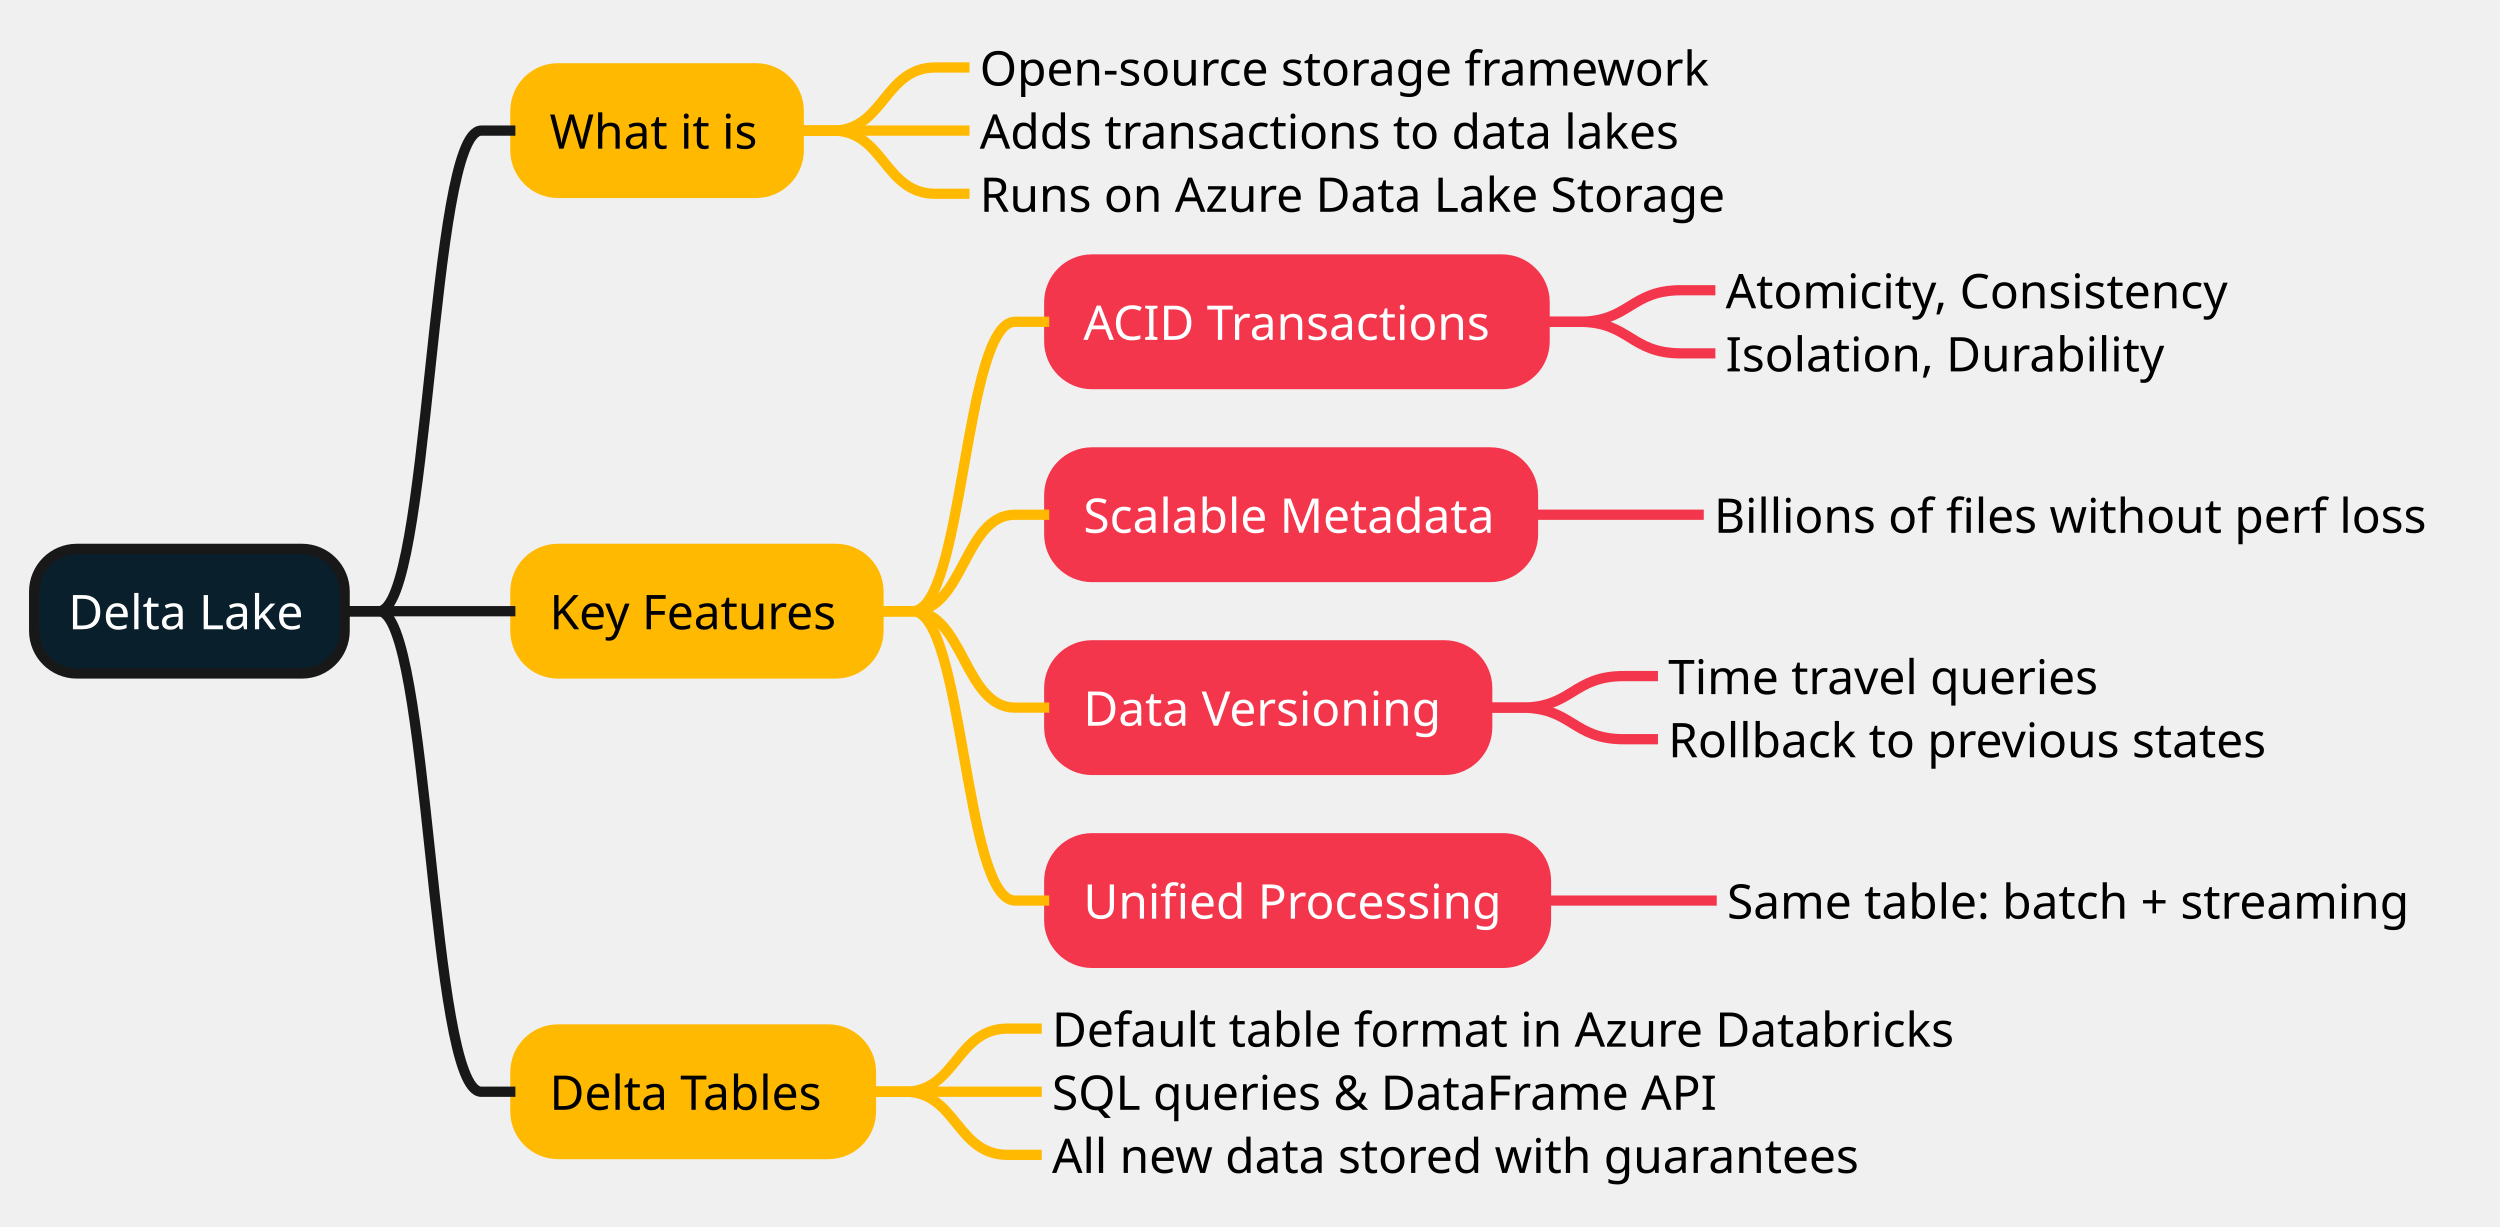
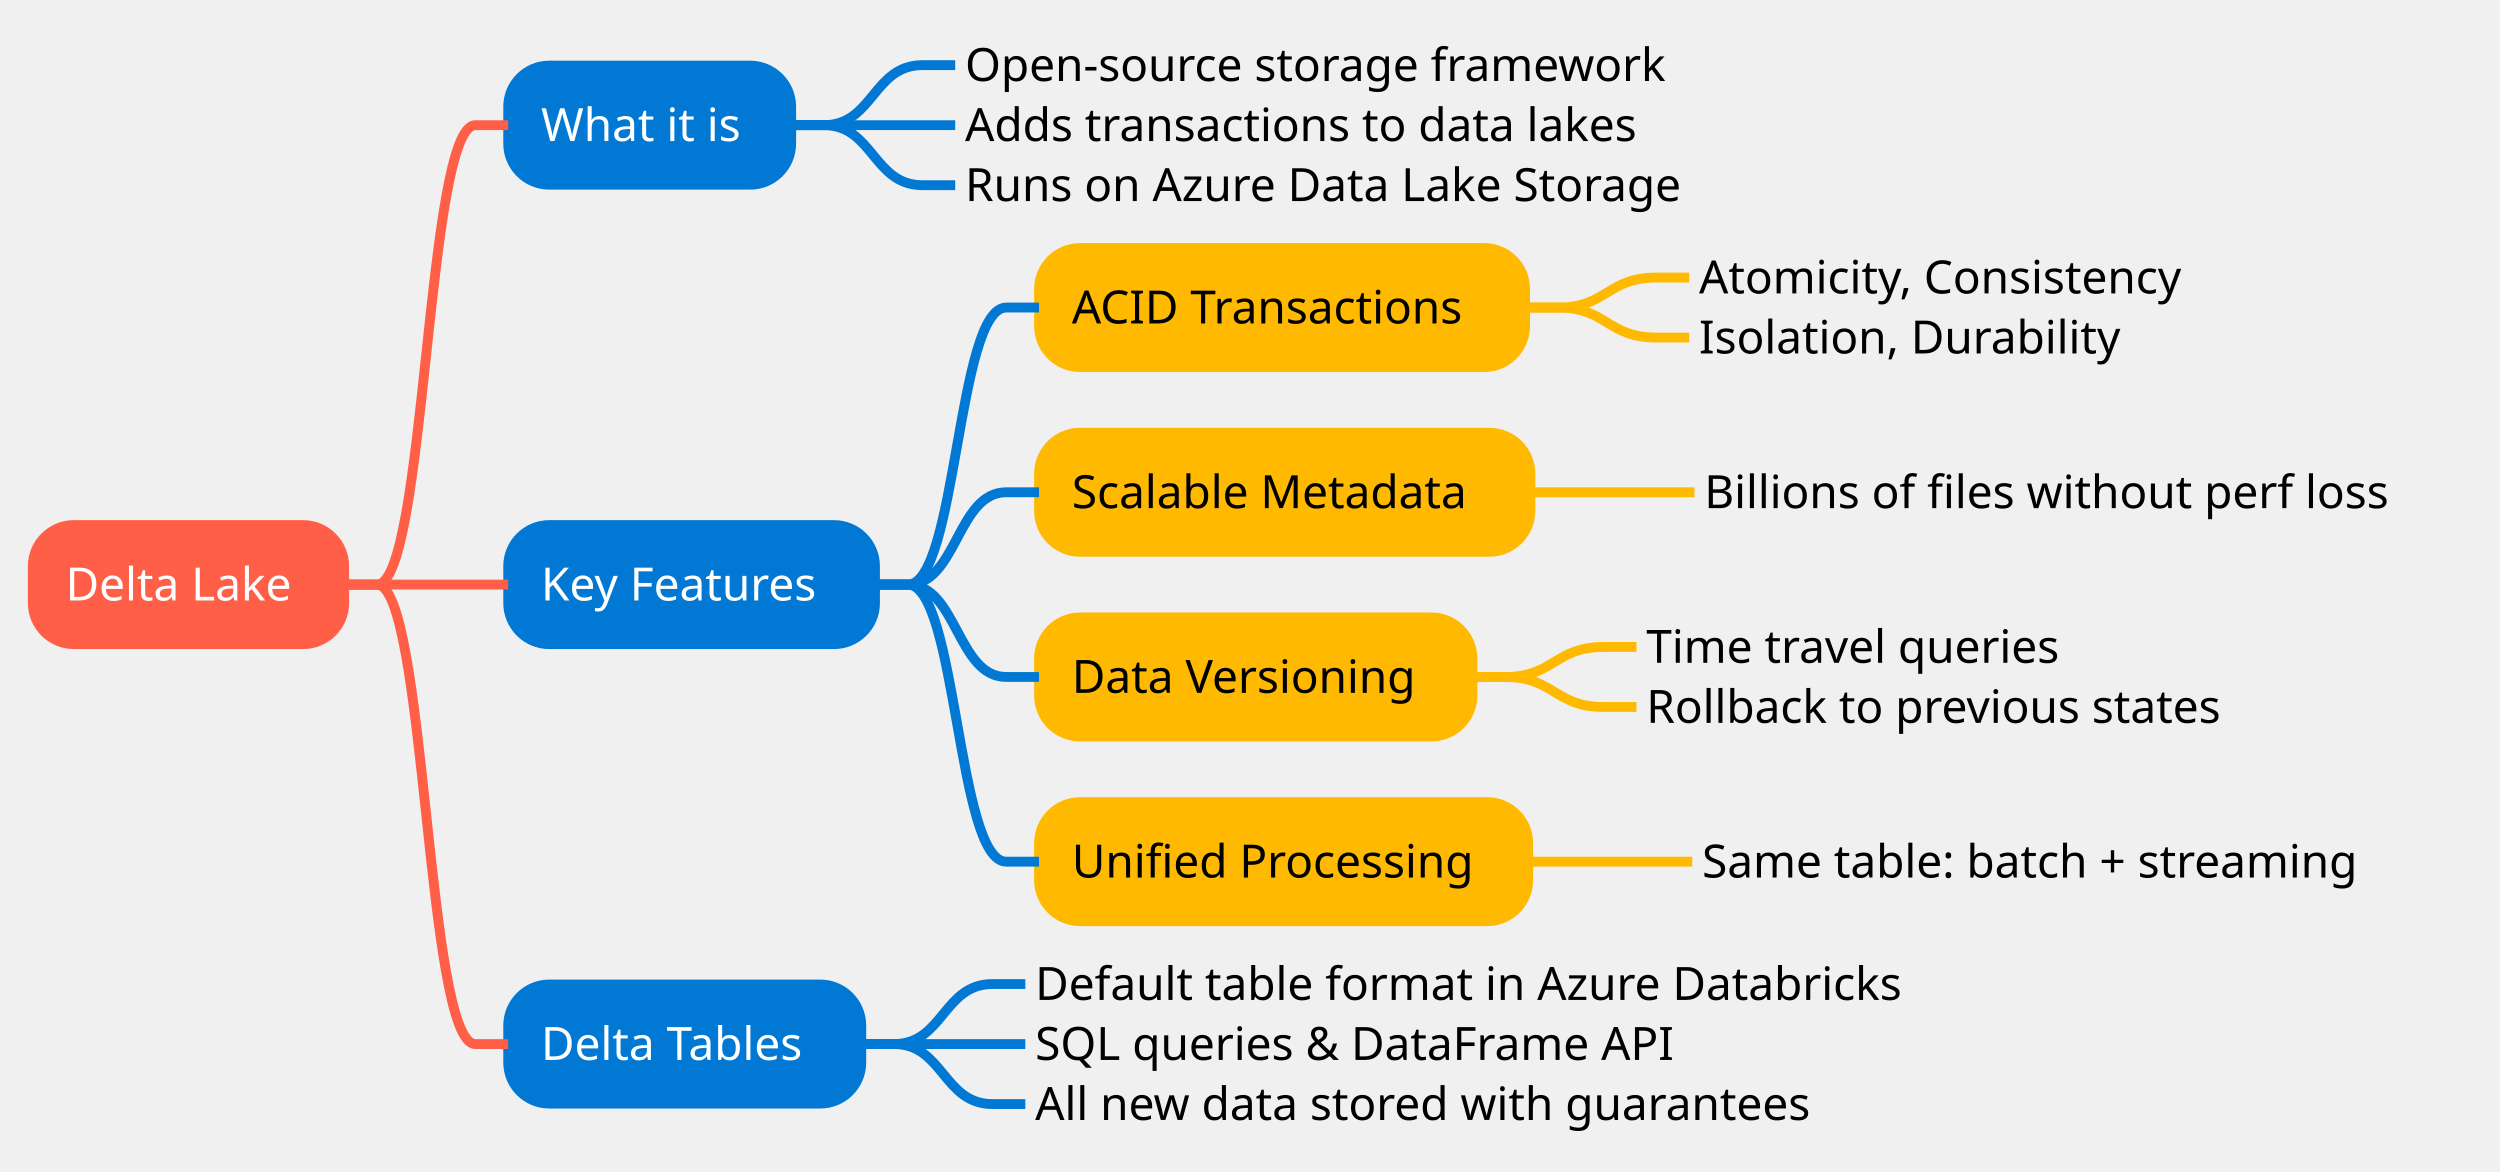
- <svg xmlns="http://www.w3.org/2000/svg" contentStyleType="text/css" data-diagram-type="MINDMAP" height="359px" preserveAspectRatio="none" style="width:732px;height:359px;background:#FFFFFF;" version="1.1" viewBox="0 0 732 359" width="732px" zoomAndPan="magnify">
+ <svg xmlns="http://www.w3.org/2000/svg" contentStyleType="text/css" data-diagram-type="MINDMAP" height="357px" preserveAspectRatio="none" style="width:762px;height:357px;background:#FFFFFF;" version="1.1" viewBox="0 0 762 357" width="762px" zoomAndPan="magnify">
  <defs />
  <g>
-     <rect fill="#091F2C" height="36.488" rx="12.5" ry="12.5" style="stroke:#181818;stroke-width:3;" width="90.909" x="10" y="160.709" />
-     <text fill="#FFFFFF" font-family="sans-serif" font-size="14" lengthAdjust="spacing" textLength="70.909" x="20" y="184.244">Delta Lake</text>
-     <rect fill="#FFB900" height="36.488" rx="12.5" ry="12.5" style="stroke:#FFB900;stroke-width:3;" width="82.959" x="150.909" y="20" />
-     <text fill="#000000" font-family="sans-serif" font-size="14" lengthAdjust="spacing" textLength="62.959" x="160.909" y="43.535">What it is</text>
-     <text fill="#000000" font-family="sans-serif" font-size="14" lengthAdjust="spacing" textLength="221.997" x="286.868" y="25.047">Open-source storage framework</text>
-     <path d="M233.868,38.244 L243.868,38.244 C258.868,38.244 258.868,19.756 273.868,19.756 L283.868,19.756" fill="none" style="stroke:#FFB900;stroke-width:3;" />
-     <text fill="#000000" font-family="sans-serif" font-size="14" lengthAdjust="spacing" textLength="213.514" x="286.868" y="43.535">Adds transactions to data lakes</text>
-     <path d="M233.868,38.244 L243.868,38.244 C258.868,38.244 258.868,38.244 273.868,38.244 L283.868,38.244" fill="none" style="stroke:#FFB900;stroke-width:3;" />
-     <text fill="#000000" font-family="sans-serif" font-size="14" lengthAdjust="spacing" textLength="226.434" x="286.868" y="62.023">Runs on Azure Data Lake Storage</text>
-     <path d="M233.868,38.244 L243.868,38.244 C258.868,38.244 258.868,56.732 273.868,56.732 L283.868,56.732" fill="none" style="stroke:#FFB900;stroke-width:3;" />
-     <path d="M100.909,178.953 L110.909,178.953 C125.909,178.953 125.909,38.244 140.909,38.244 L150.909,38.244" fill="none" style="stroke:#181818;stroke-width:3;" />
-     <rect fill="#FFB900" height="36.488" rx="12.5" ry="12.5" style="stroke:#FFB900;stroke-width:3;" width="106.311" x="150.909" y="160.709" />
-     <text fill="#000000" font-family="sans-serif" font-size="14" lengthAdjust="spacing" textLength="86.311" x="160.909" y="184.244">Key Features</text>
-     <rect fill="#F4364C" height="36.488" rx="12.5" ry="12.5" style="stroke:#F4364C;stroke-width:3;" width="145.043" x="307.22" y="75.977" />
-     <text fill="#FFFFFF" font-family="sans-serif" font-size="14" lengthAdjust="spacing" textLength="125.043" x="317.22" y="99.512">ACID Transactions</text>
-     <text fill="#000000" font-family="sans-serif" font-size="14" lengthAdjust="spacing" textLength="154.745" x="505.263" y="90.268">Atomicity, Consistency</text>
-     <path d="M452.263,94.221 L462.263,94.221 C477.263,94.221 477.263,84.977 492.263,84.977 L502.263,84.977" fill="none" style="stroke:#F4364C;stroke-width:3;" />
-     <text fill="#000000" font-family="sans-serif" font-size="14" lengthAdjust="spacing" textLength="133.116" x="505.263" y="108.756">Isolation, Durability</text>
-     <path d="M452.263,94.221 L462.263,94.221 C477.263,94.221 477.263,103.465 492.263,103.465 L502.263,103.465" fill="none" style="stroke:#F4364C;stroke-width:3;" />
-     <path d="M257.22,178.953 L267.22,178.953 C282.22,178.953 282.22,94.221 297.22,94.221 L307.22,94.221" fill="none" style="stroke:#FFB900;stroke-width:3;" />
-     <rect fill="#F4364C" height="36.488" rx="12.5" ry="12.5" style="stroke:#F4364C;stroke-width:3;" width="141.645" x="307.22" y="132.465" />
-     <text fill="#FFFFFF" font-family="sans-serif" font-size="14" lengthAdjust="spacing" textLength="121.645" x="317.22" y="156">Scalable Metadata</text>
-     <text fill="#000000" font-family="sans-serif" font-size="14" lengthAdjust="spacing" textLength="218.429" x="501.865" y="156">Billions of files without perf loss</text>
-     <path d="M448.865,150.709 L458.865,150.709 C473.865,150.709 473.865,150.709 488.865,150.709 L498.865,150.709" fill="none" style="stroke:#F4364C;stroke-width:3;" />
-     <path d="M257.22,178.953 L267.22,178.953 C282.22,178.953 282.22,150.709 297.22,150.709 L307.22,150.709" fill="none" style="stroke:#FFB900;stroke-width:3;" />
-     <rect fill="#F4364C" height="36.488" rx="12.5" ry="12.5" style="stroke:#F4364C;stroke-width:3;" width="128.233" x="307.22" y="188.953" />
-     <text fill="#FFFFFF" font-family="sans-serif" font-size="14" lengthAdjust="spacing" textLength="108.233" x="317.22" y="212.488">Data Versioning</text>
-     <text fill="#000000" font-family="sans-serif" font-size="14" lengthAdjust="spacing" textLength="130.43" x="488.453" y="203.244">Time travel queries</text>
-     <path d="M435.453,207.197 L445.453,207.197 C460.453,207.197 460.453,197.953 475.453,197.953 L485.453,197.953" fill="none" style="stroke:#F4364C;stroke-width:3;" />
-     <text fill="#000000" font-family="sans-serif" font-size="14" lengthAdjust="spacing" textLength="182.902" x="488.453" y="221.732">Rollback to previous states</text>
-     <path d="M435.453,207.197 L445.453,207.197 C460.453,207.197 460.453,216.441 475.453,216.441 L485.453,216.441" fill="none" style="stroke:#F4364C;stroke-width:3;" />
-     <path d="M257.22,178.953 L267.22,178.953 C282.22,178.953 282.22,207.197 297.22,207.197 L307.22,207.197" fill="none" style="stroke:#FFB900;stroke-width:3;" />
-     <rect fill="#F4364C" height="36.488" rx="12.5" ry="12.5" style="stroke:#F4364C;stroke-width:3;" width="145.446" x="307.22" y="245.441" />
-     <text fill="#FFFFFF" font-family="sans-serif" font-size="14" lengthAdjust="spacing" textLength="125.446" x="317.22" y="268.977">Unified Processing</text>
-     <text fill="#000000" font-family="sans-serif" font-size="14" lengthAdjust="spacing" textLength="208.852" x="505.666" y="268.977">Same table: batch + streaming</text>
-     <path d="M452.666,263.685 L462.666,263.685 C477.666,263.685 477.666,263.685 492.666,263.685 L502.666,263.685" fill="none" style="stroke:#F4364C;stroke-width:3;" />
-     <path d="M257.22,178.953 L267.22,178.953 C282.22,178.953 282.22,263.685 297.22,263.685 L307.22,263.685" fill="none" style="stroke:#FFB900;stroke-width:3;" />
-     <path d="M100.909,178.953 L110.909,178.953 C125.909,178.953 125.909,178.953 140.909,178.953 L150.909,178.953" fill="none" style="stroke:#181818;stroke-width:3;" />
-     <rect fill="#FFB900" height="36.488" rx="12.5" ry="12.5" style="stroke:#FFB900;stroke-width:3;" width="104.109" x="150.909" y="301.418" />
-     <text fill="#000000" font-family="sans-serif" font-size="14" lengthAdjust="spacing" textLength="84.109" x="160.909" y="324.953">Delta Tables</text>
-     <text fill="#000000" font-family="sans-serif" font-size="14" lengthAdjust="spacing" textLength="275.324" x="308.019" y="306.465">Default table format in Azure Databricks</text>
-     <path d="M255.019,319.662 L265.019,319.662 C280.019,319.662 280.019,301.174 295.019,301.174 L305.019,301.174" fill="none" style="stroke:#FFB900;stroke-width:3;" />
-     <text fill="#000000" font-family="sans-serif" font-size="14" lengthAdjust="spacing" textLength="197.825" x="308.019" y="324.953">SQL queries &amp; DataFrame API</text>
-     <path d="M255.019,319.662 L265.019,319.662 C280.019,319.662 280.019,319.662 295.019,319.662 L305.019,319.662" fill="none" style="stroke:#FFB900;stroke-width:3;" />
-     <text fill="#000000" font-family="sans-serif" font-size="14" lengthAdjust="spacing" textLength="244.029" x="308.019" y="343.441">All new data stored with guarantees</text>
-     <path d="M255.019,319.662 L265.019,319.662 C280.019,319.662 280.019,338.15 295.019,338.15 L305.019,338.15" fill="none" style="stroke:#FFB900;stroke-width:3;" />
-     <path d="M100.909,178.953 L110.909,178.953 C125.909,178.953 125.909,319.662 140.909,319.662 L150.909,319.662" fill="none" style="stroke:#181818;stroke-width:3;" />
+     <rect fill="#FF5F46" height="36.297" rx="12.5" ry="12.5" style="stroke:#FF5F46;stroke-width:3;" width="94.901" x="10" y="160.039" />
+     <text fill="#FFFFFF" font-family="sans-serif" font-size="14" lengthAdjust="spacing" textLength="74.901" x="20" y="183.034">Delta Lake</text>
+     <rect fill="#0078D4" height="36.297" rx="12.5" ry="12.5" style="stroke:#0078D4;stroke-width:3;" width="86.247" x="154.901" y="20" />
+     <text fill="#FFFFFF" font-family="sans-serif" font-size="14" lengthAdjust="spacing" textLength="66.247" x="164.901" y="42.995">What it is</text>
+     <text fill="#000000" font-family="sans-serif" font-size="14" lengthAdjust="spacing" textLength="226.721" x="294.148" y="24.698">Open-source storage framework</text>
+     <path d="M241.148,38.148 L251.148,38.148 C266.148,38.148 266.148,19.852 281.148,19.852 L291.148,19.852" fill="none" style="stroke:#0078D4;stroke-width:3;" />
+     <text fill="#000000" font-family="sans-serif" font-size="14" lengthAdjust="spacing" textLength="220.897" x="294.148" y="42.995">Adds transactions to data lakes</text>
+     <path d="M241.148,38.148 L251.148,38.148 C266.148,38.148 266.148,38.148 281.148,38.148 L291.148,38.148" fill="none" style="stroke:#0078D4;stroke-width:3;" />
+     <text fill="#000000" font-family="sans-serif" font-size="14" lengthAdjust="spacing" textLength="235.929" x="294.148" y="61.292">Runs on Azure Data Lake Storage</text>
+     <path d="M241.148,38.148 L251.148,38.148 C266.148,38.148 266.148,56.445 281.148,56.445 L291.148,56.445" fill="none" style="stroke:#0078D4;stroke-width:3;" />
+     <path d="M104.901,178.188 L114.901,178.188 C129.901,178.188 129.901,38.148 144.901,38.148 L154.901,38.148" fill="none" style="stroke:#FF5F46;stroke-width:3;" />
+     <rect fill="#0078D4" height="36.297" rx="12.5" ry="12.5" style="stroke:#0078D4;stroke-width:3;" width="111.8" x="154.901" y="160.039" />
+     <text fill="#FFFFFF" font-family="sans-serif" font-size="14" lengthAdjust="spacing" textLength="91.8" x="164.901" y="183.034">Key Features</text>
+     <rect fill="#FFB900" height="36.297" rx="12.5" ry="12.5" style="stroke:#FFB900;stroke-width:3;" width="148.153" x="316.701" y="75.594" />
+     <text fill="#000000" font-family="sans-serif" font-size="14" lengthAdjust="spacing" textLength="128.153" x="326.701" y="98.589">ACID Transactions</text>
+     <text fill="#000000" font-family="sans-serif" font-size="14" lengthAdjust="spacing" textLength="160.07" x="517.855" y="89.44">Atomicity, Consistency</text>
+     <path d="M464.854,93.742 L474.854,93.742 C489.854,93.742 489.854,84.594 504.854,84.594 L514.855,84.594" fill="none" style="stroke:#FFB900;stroke-width:3;" />
+     <text fill="#000000" font-family="sans-serif" font-size="14" lengthAdjust="spacing" textLength="136.493" x="517.855" y="107.737">Isolation, Durability</text>
+     <path d="M464.854,93.742 L474.854,93.742 C489.854,93.742 489.854,102.891 504.854,102.891 L514.855,102.891" fill="none" style="stroke:#FFB900;stroke-width:3;" />
+     <path d="M266.701,178.188 L276.701,178.188 C291.701,178.188 291.701,93.742 306.701,93.742 L316.701,93.742" fill="none" style="stroke:#0078D4;stroke-width:3;" />
+     <rect fill="#FFB900" height="36.297" rx="12.5" ry="12.5" style="stroke:#FFB900;stroke-width:3;" width="149.767" x="316.701" y="131.891" />
+     <text fill="#000000" font-family="sans-serif" font-size="14" lengthAdjust="spacing" textLength="129.767" x="326.701" y="154.886">Scalable Metadata</text>
+     <text fill="#000000" font-family="sans-serif" font-size="14" lengthAdjust="spacing" textLength="222.113" x="519.468" y="154.886">Billions of files without perf loss</text>
+     <path d="M466.468,150.039 L476.468,150.039 C491.468,150.039 491.468,150.039 506.468,150.039 L516.468,150.039" fill="none" style="stroke:#FFB900;stroke-width:3;" />
+     <path d="M266.701,178.188 L276.701,178.188 C291.701,178.188 291.701,150.039 306.701,150.039 L316.701,150.039" fill="none" style="stroke:#0078D4;stroke-width:3;" />
+     <rect fill="#FFB900" height="36.297" rx="12.5" ry="12.5" style="stroke:#FFB900;stroke-width:3;" width="132.096" x="316.701" y="188.188" />
+     <text fill="#000000" font-family="sans-serif" font-size="14" lengthAdjust="spacing" textLength="112.096" x="326.701" y="211.183">Data Versioning</text>
+     <text fill="#000000" font-family="sans-serif" font-size="14" lengthAdjust="spacing" textLength="136.131" x="501.797" y="202.034">Time travel queries</text>
+     <path d="M448.797,206.336 L458.797,206.336 C473.797,206.336 473.797,197.188 488.797,197.188 L498.797,197.188" fill="none" style="stroke:#FFB900;stroke-width:3;" />
+     <text fill="#000000" font-family="sans-serif" font-size="14" lengthAdjust="spacing" textLength="189.67" x="501.797" y="220.331">Rollback to previous states</text>
+     <path d="M448.797,206.336 L458.797,206.336 C473.797,206.336 473.797,215.484 488.797,215.484 L498.797,215.484" fill="none" style="stroke:#FFB900;stroke-width:3;" />
+     <path d="M266.701,178.188 L276.701,178.188 C291.701,178.188 291.701,206.336 306.701,206.336 L316.701,206.336" fill="none" style="stroke:#0078D4;stroke-width:3;" />
+     <rect fill="#FFB900" height="36.297" rx="12.5" ry="12.5" style="stroke:#FFB900;stroke-width:3;" width="149.09" x="316.701" y="244.484" />
+     <text fill="#000000" font-family="sans-serif" font-size="14" lengthAdjust="spacing" textLength="129.09" x="326.701" y="267.479">Unified Processing</text>
+     <text fill="#000000" font-family="sans-serif" font-size="14" lengthAdjust="spacing" textLength="219.967" x="518.791" y="267.479">Same table: batch + streaming</text>
+     <path d="M465.791,262.633 L475.791,262.633 C490.791,262.633 490.791,262.633 505.791,262.633 L515.791,262.633" fill="none" style="stroke:#FFB900;stroke-width:3;" />
+     <path d="M266.701,178.188 L276.701,178.188 C291.701,178.188 291.701,262.633 306.701,262.633 L316.701,262.633" fill="none" style="stroke:#0078D4;stroke-width:3;" />
+     <path d="M104.901,178.188 L114.901,178.188 C129.901,178.188 129.901,178.188 144.901,178.188 L154.901,178.188" fill="none" style="stroke:#FF5F46;stroke-width:3;" />
+     <rect fill="#0078D4" height="36.297" rx="12.5" ry="12.5" style="stroke:#0078D4;stroke-width:3;" width="107.616" x="154.901" y="300.078" />
+     <text fill="#FFFFFF" font-family="sans-serif" font-size="14" lengthAdjust="spacing" textLength="87.616" x="164.901" y="323.073">Delta Tables</text>
+     <text fill="#000000" font-family="sans-serif" font-size="14" lengthAdjust="spacing" textLength="283.808" x="315.518" y="304.776">Default table format in Azure Databricks</text>
+     <path d="M262.518,318.227 L272.518,318.227 C287.518,318.227 287.518,299.93 302.518,299.93 L312.518,299.93" fill="none" style="stroke:#0078D4;stroke-width:3;" />
+     <text fill="#000000" font-family="sans-serif" font-size="14" lengthAdjust="spacing" textLength="208.565" x="315.518" y="323.073">SQL queries &amp; DataFrame API</text>
+     <path d="M262.518,318.227 L272.518,318.227 C287.518,318.227 287.518,318.227 302.518,318.227 L312.518,318.227" fill="none" style="stroke:#0078D4;stroke-width:3;" />
+     <text fill="#000000" font-family="sans-serif" font-size="14" lengthAdjust="spacing" textLength="253.941" x="315.518" y="341.37">All new data stored with guarantees</text>
+     <path d="M262.518,318.227 L272.518,318.227 C287.518,318.227 287.518,336.523 302.518,336.523 L312.518,336.523" fill="none" style="stroke:#0078D4;stroke-width:3;" />
+     <path d="M104.901,178.188 L114.901,178.188 C129.901,178.188 129.901,318.227 144.901,318.227 L154.901,318.227" fill="none" style="stroke:#FF5F46;stroke-width:3;" />
  </g>
</svg>
